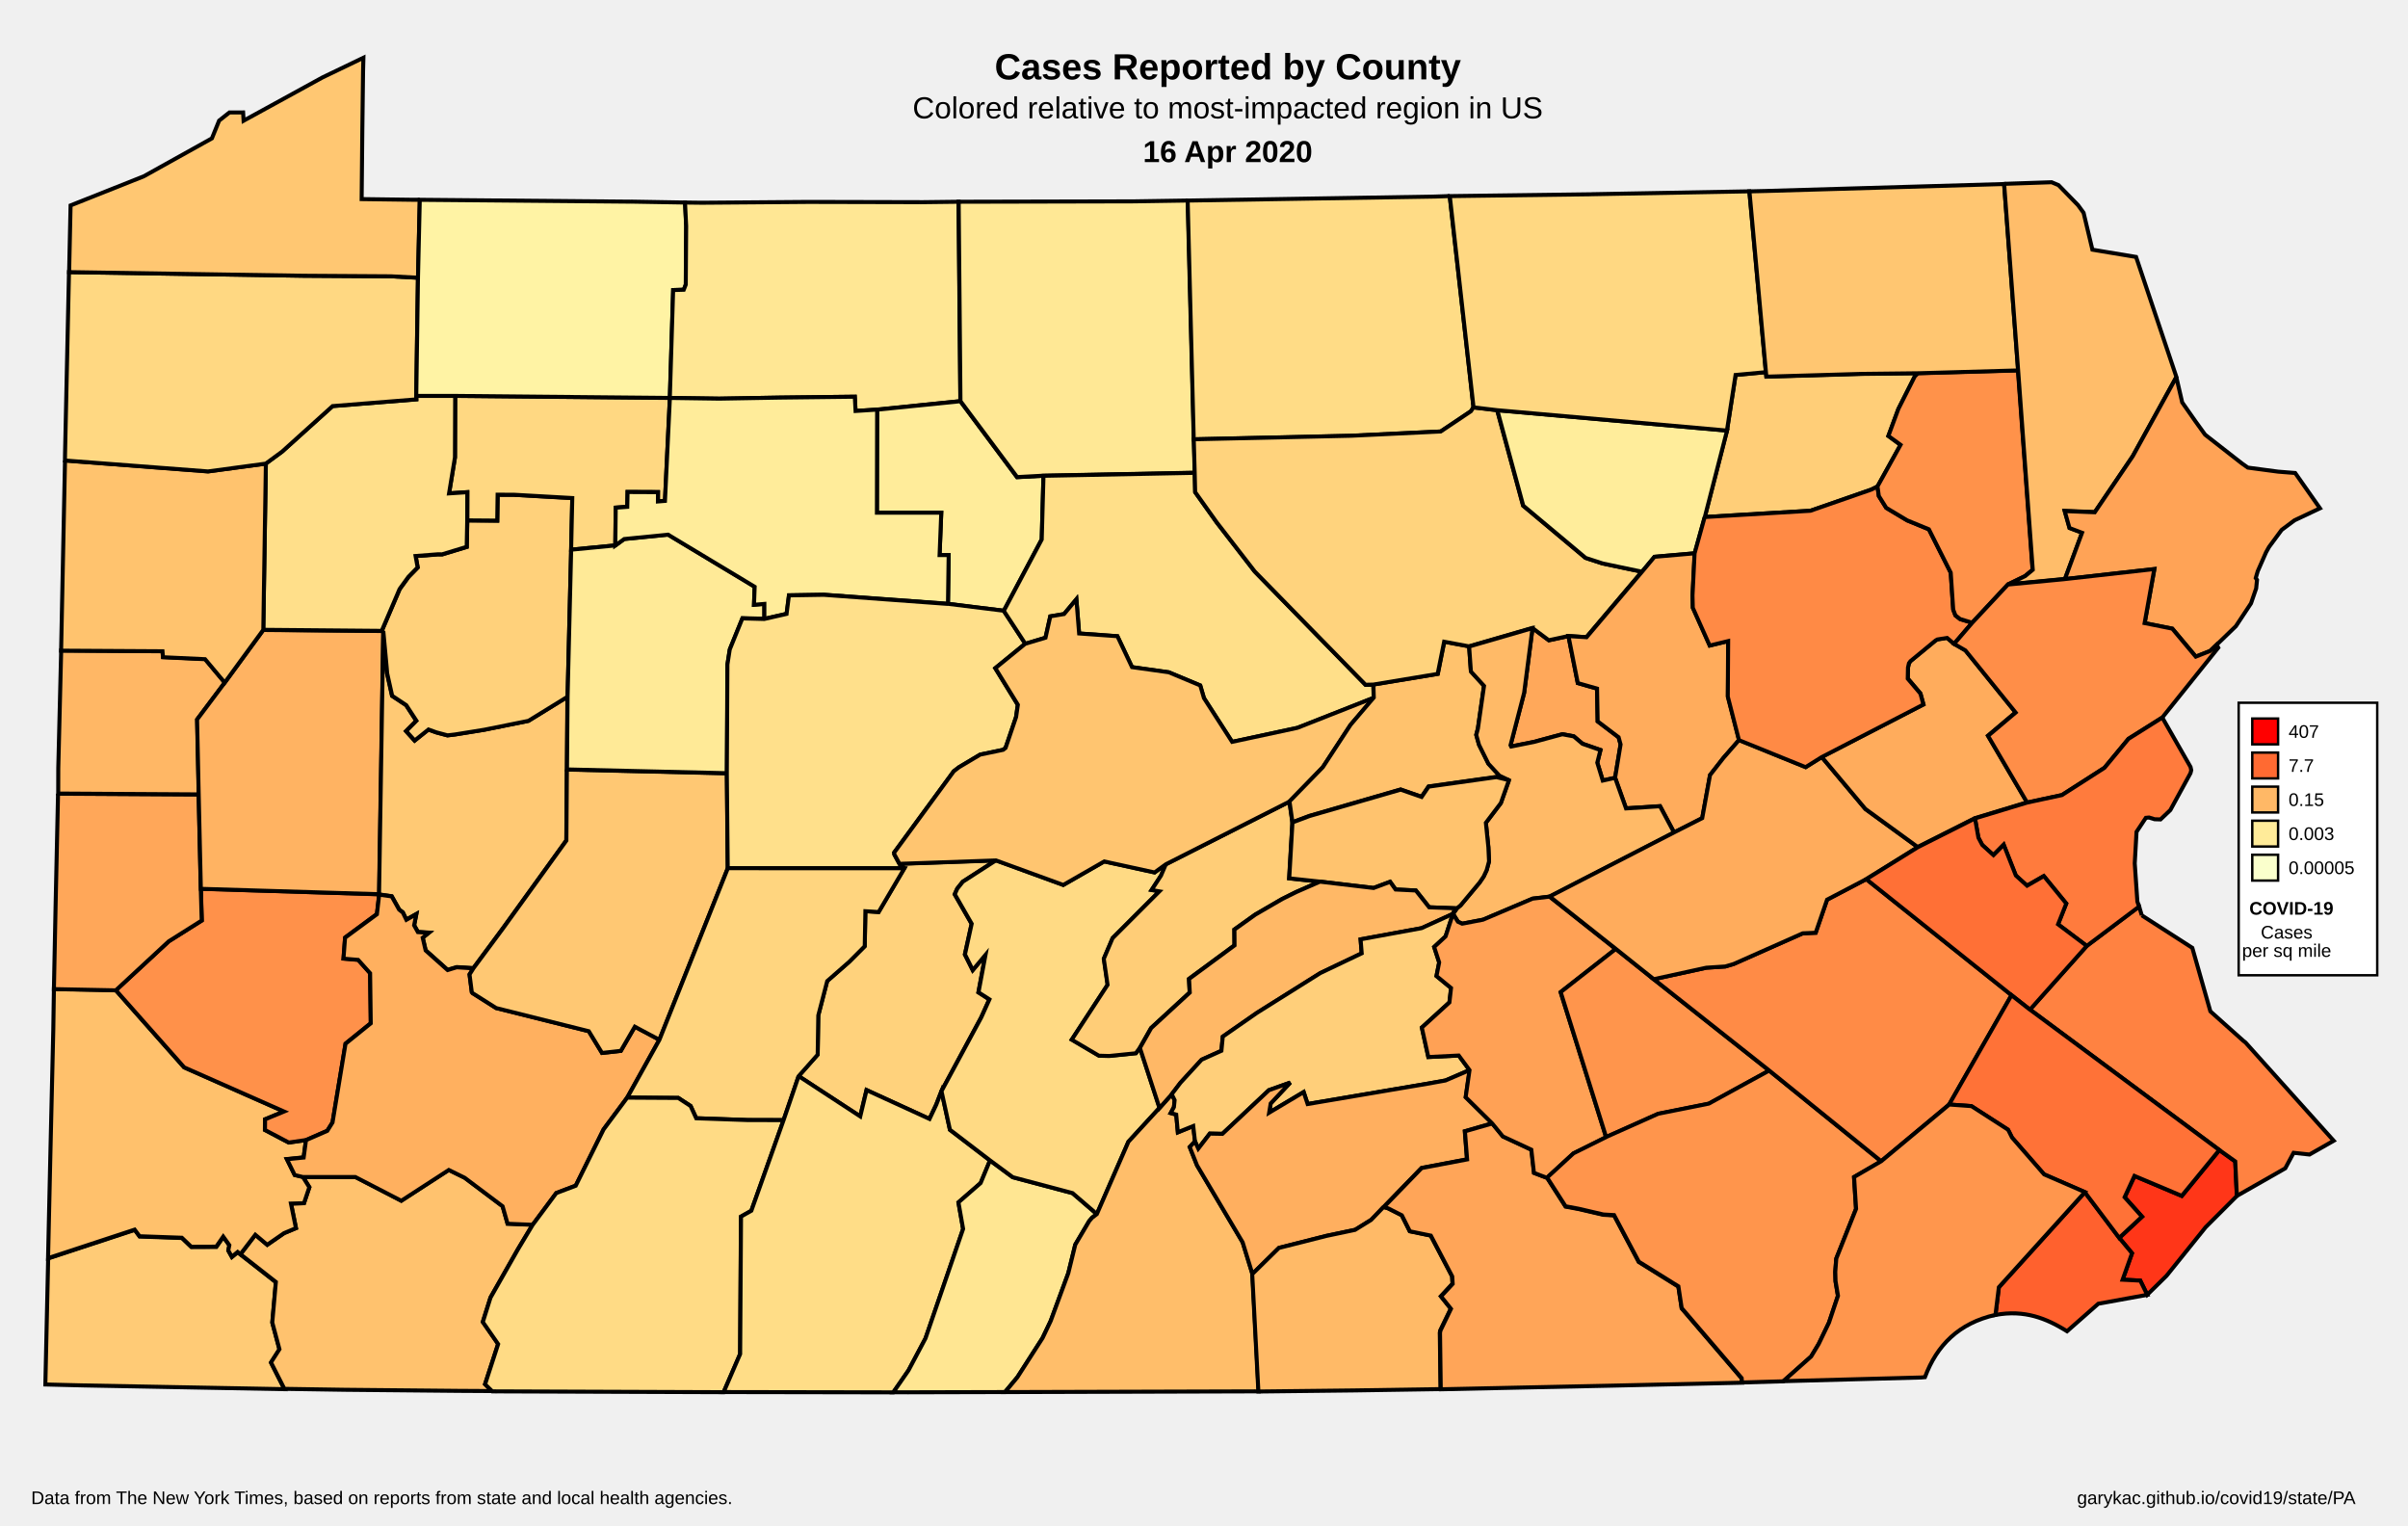
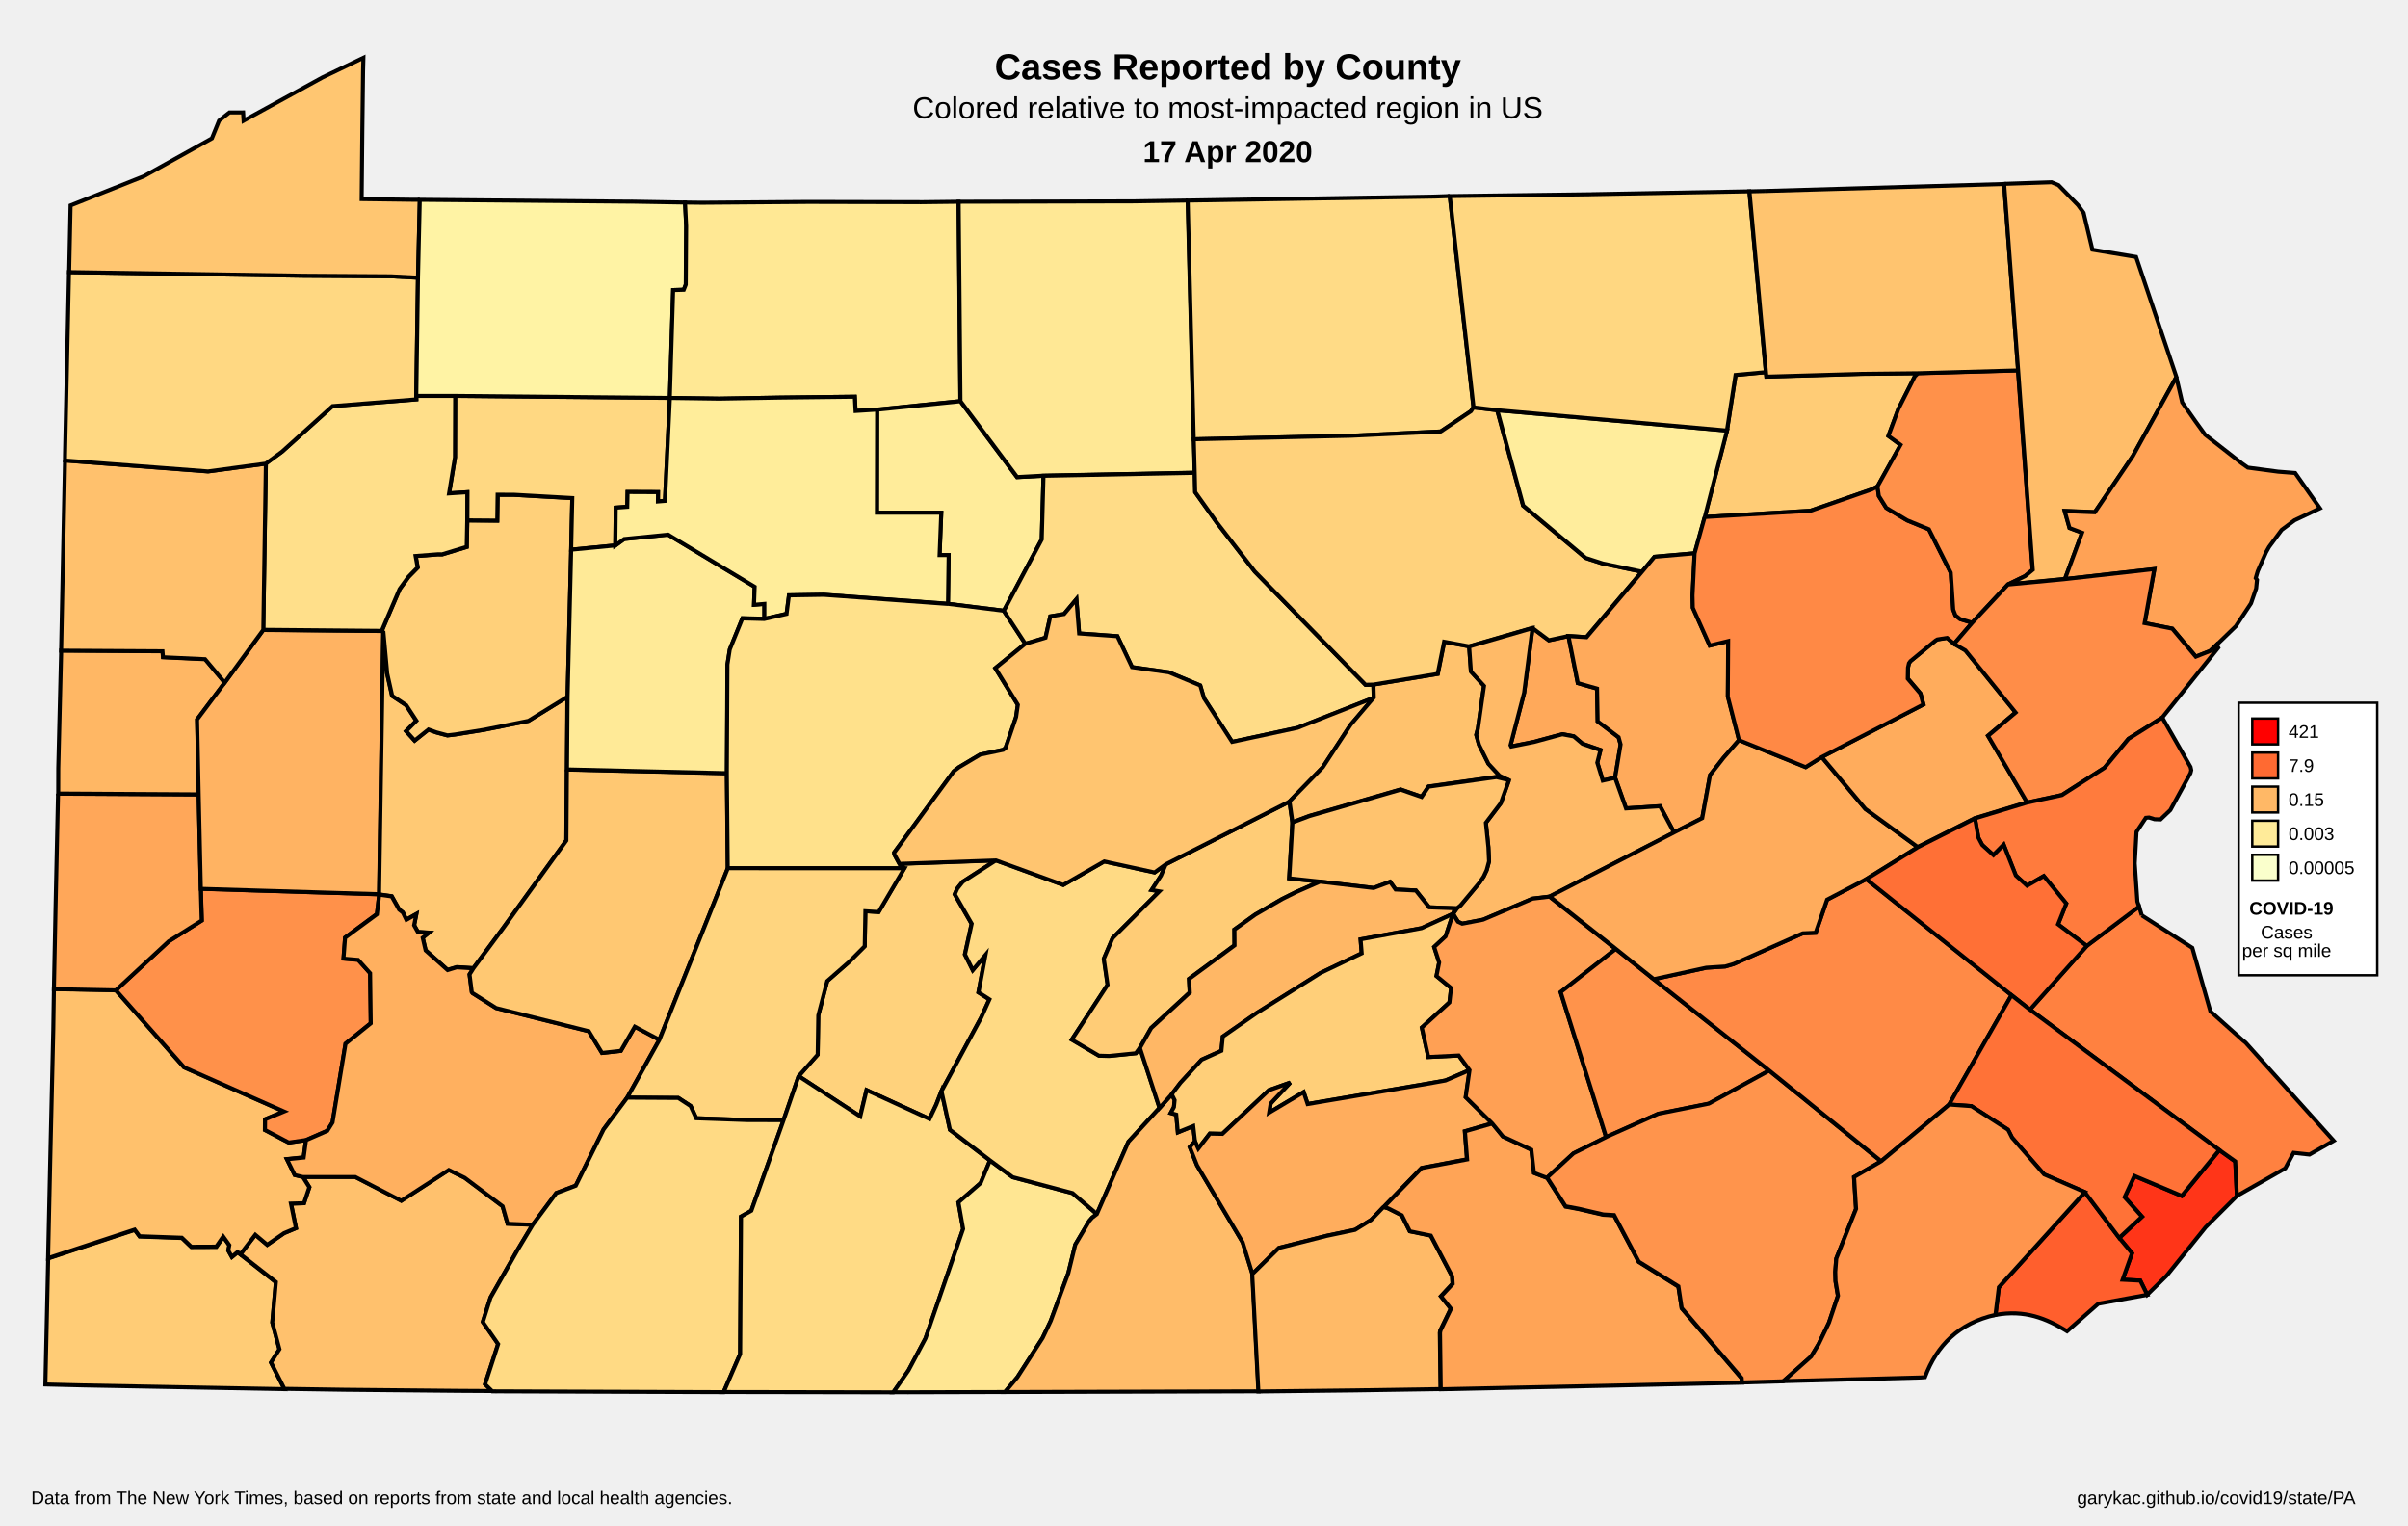
<svg xmlns="http://www.w3.org/2000/svg" width="989.98" height="627.07" version="1.0" id="svg2">
  <defs id="defs9439" />
  <style id="style6">
  #counties {fill:#d0d0d0;stroke:#000;stroke-width:.178;} 
  #borders {fill:none;stroke:#221e1f;stroke-width:.891;} 
  #separator {fill:none;stroke:#a9a9a9;stroke-width:2.318;}
  #legend-1 {fill:#ff0000;}
  #legend-2 {fill:#ff6a32;}
  #legend-3 {fill:#ffb866;}
  #legend-4 {fill:#ffeb99;}
  #legend-5 {fill:#faffcc;}
-   #c42055 {fill:#ffbe6a;}
+   #c42055 {fill:#ffbc69;}
  #c42057 {fill:#ffe692;}
-   #c42051 {fill:#ffc26e;}
+   #c42051 {fill:#ffc16d;}
  #c42053 {fill:#ffd882;}
-   #c42059 {fill:#ffcb76;}
+   #c42059 {fill:#ffcc76;}
  #c42129 {fill:#ffb05f;}
  #c42125 {fill:#ffc16c;}
  #c42021 {fill:#ffd57f;}
  #c42023 {fill:#ffec9a;}
  #c42025 {fill:#ffac5c;}
  #c42027 {fill:#ffc570;}
-   #c42029 {fill:#ff964d;}
-   #c42031 {fill:#ffd17b;}
-   #c42035 {fill:#ffdf89;}
+   #c42029 {fill:#ff954d;}
+   #c42031 {fill:#ffd07a;}
+   #c42035 {fill:#ffdc87;}
  #c42039 {fill:#ffd882;}
-   #c42127 {fill:#ffbd6a;}
-   #c42009 {fill:#ffdd87;}
+   #c42127 {fill:#ffbd69;}
+   #c42009 {fill:#ffdb85;}
  #c42005 {fill:#ffc974;}
  #c42003 {fill:#ff914a;}
  #c42001 {fill:#ffba67;}
  #c42121 {fill:#ffdf8a;}
  #c42123 {fill:#fff3a4;}
  #c42019 {fill:#ffb362;}
-   #c42011 {fill:#ff8b46;}
+   #c42011 {fill:#ff8a46;}
  #c42013 {fill:#ffd27c;}
-   #c42015 {fill:#ffd882;}
-   #c42017 {fill:#ff8241;}
-   #c42103 {fill:#ffa356;}
+   #c42015 {fill:#ffd781;}
+   #c42017 {fill:#ff8140;}
+   #c42103 {fill:#ffa255;}
  #c42007 {fill:#ffa759;}
  #c42109 {fill:#ffc36e;}
-   #c42093 {fill:#ffa85a;}
-   #c42087 {fill:#ffcd77;}
-   #c42085 {fill:#ffc36e;}
-   #c42083 {fill:#ffe794;}
-   #c42081 {fill:#ffd37d;}
-   #c42089 {fill:#ff8e48;}
-   #c42117 {fill:#ffdc86;}
+   #c42093 {fill:#ffa95a;}
+   #c42087 {fill:#ffcc76;}
+   #c42085 {fill:#ffc16d;}
+   #c42083 {fill:#ffe894;}
+   #c42081 {fill:#ffd27c;}
+   #c42089 {fill:#ff8d48;}
+   #c42117 {fill:#ffdb86;}
  #c42091 {fill:#ff7237;}
  #c42095 {fill:#ff7b3d;}
  #c42097 {fill:#ffba67;}
-   #c42099 {fill:#ffcf7a;}
-   #c42133 {fill:#ffa558;}
-   #c42069 {fill:#ff924a;}
+   #c42099 {fill:#ffcf79;}
+   #c42133 {fill:#ffa456;}
+   #c42069 {fill:#ff914a;}
  #c42065 {fill:#ffea97;}
-   #c42067 {fill:#ffb866;}
+   #c42067 {fill:#ffb765;}
  #c42061 {fill:#ffda84;}
-   #c42063 {fill:#ffc873;}
-   #c42037 {fill:#ffac5c;}
-   #c42079 {fill:#ff8a45;}
+   #c42063 {fill:#ffc872;}
+   #c42037 {fill:#ffaa5b;}
+   #c42079 {fill:#ff8945;}
  #c42077 {fill:#ff7036;}
-   #c42075 {fill:#ff954c;}
-   #c42073 {fill:#ffb765;}
-   #c42071 {fill:#ff954c;}
+   #c42075 {fill:#ff934b;}
+   #c42073 {fill:#ffb764;}
+   #c42071 {fill:#ff944c;}
  #c42107 {fill:#ffac5c;}
  #c42105 {fill:#ffe895;}
-   #c42101 {fill:#ff3618;}
-   #c42049 {fill:#ffc772;}
-   #c42043 {fill:#ffa155;}
-   #c42041 {fill:#ffaf5f;}
-   #c42047 {fill:#ffec9a;}
-   #c42045 {fill:#ff612e;}
-   #c42115 {fill:#ffc671;}
-   #c42111 {fill:#ffdb85;}
-   #c42113 {fill:#ffed9b;}
-   #c42033 {fill:#ffe08b;}
+   #c42101 {fill:#ff3518;}
+   #c42049 {fill:#ffc671;}
+   #c42043 {fill:#ffa054;}
+   #c42041 {fill:#ffad5d;}
+   #c42047 {fill:#ffed9a;}
+   #c42045 {fill:#ff5f2d;}
+   #c42115 {fill:#ffc46f;}
+   #c42111 {fill:#ffda84;}
+   #c42113 {fill:#ffed9c;}
+   #c42033 {fill:#ffe18b;}
  #c42119 {fill:#ffc26d;}
-   #c42131 {fill:#ffce78;}
+   #c42131 {fill:#ffcc76;}
 </style>
  <g id="layer1" style="display:inline">
    <g id="g10509" transform="translate(43.54722,-109.9567)">
      <rect y="398.82" x="876.817" height="112.008" width="56.966" id="rect10421" style="fill:#ffffff;fill-opacity:1;stroke:#000000;stroke-width:1;stroke-linecap:round;stroke-linejoin:miter;stroke-miterlimit:4;stroke-dasharray:none;stroke-dashoffset:0;stroke-opacity:1" />
      <rect y="405.301" x="882.409" height="10.615" width="10.615" id="legend-1" style="stroke:#000000;stroke-width:1" />
      <rect style="stroke:#000000;stroke-width:1" id="legend-2" width="10.615" height="10.615" x="882.409" y="419.301" />
      <rect y="433.301" x="882.409" height="10.615" width="10.615" id="legend-3" style="stroke:#000000;stroke-width:1" />
      <rect style="stroke:#000000;stroke-width:1" id="legend-4" width="10.615" height="10.615" x="882.409" y="447.301" />
      <rect y="461.301" x="882.409" height="10.615" width="10.615" id="legend-5" style="stroke:#000000;stroke-width:1" />
      <text id="text10456" y="413.239" x="897.338" style="font-style:normal;font-weight:normal;font-size:7.5px;line-height:125%;font-family:sans-serif;letter-spacing:0px;word-spacing:0px;fill:#000000;fill-opacity:1;stroke:none;stroke-width:1px;stroke-linecap:butt;stroke-linejoin:miter;stroke-opacity:1" xml:space="preserve">
-         <tspan style="font-style:normal;font-variant:normal;font-weight:normal;font-stretch:normal;font-family:Arial;-inkscape-font-specification:Arial" y="413.239" x="897.338" id="tspan10458">407</tspan>
+         <tspan style="font-style:normal;font-variant:normal;font-weight:normal;font-stretch:normal;font-family:Arial;-inkscape-font-specification:Arial" y="413.239" x="897.338" id="tspan10458">421</tspan>
      </text>
      <text xml:space="preserve" style="font-style:normal;font-weight:normal;font-size:7.5px;line-height:125%;font-family:sans-serif;letter-spacing:0px;word-spacing:0px;fill:#000000;fill-opacity:1;stroke:none;stroke-width:1px;stroke-linecap:butt;stroke-linejoin:miter;stroke-opacity:1" x="897.338" y="427.239" id="text10460">
-         <tspan id="tspan10462" x="897.338" y="427.239" style="font-style:normal;font-variant:normal;font-weight:normal;font-stretch:normal;font-family:Arial;-inkscape-font-specification:Arial">7.7</tspan>
+         <tspan id="tspan10462" x="897.338" y="427.239" style="font-style:normal;font-variant:normal;font-weight:normal;font-stretch:normal;font-family:Arial;-inkscape-font-specification:Arial">7.9</tspan>
      </text>
      <text id="text10464" y="441.239" x="897.338" style="font-style:normal;font-weight:normal;font-size:7.5px;line-height:125%;font-family:sans-serif;letter-spacing:0px;word-spacing:0px;fill:#000000;fill-opacity:1;stroke:none;stroke-width:1px;stroke-linecap:butt;stroke-linejoin:miter;stroke-opacity:1" xml:space="preserve">
        <tspan style="font-style:normal;font-variant:normal;font-weight:normal;font-stretch:normal;font-family:Arial;-inkscape-font-specification:Arial" y="441.239" x="897.338" id="tspan10466">0.15</tspan>
      </text>
      <text xml:space="preserve" style="font-style:normal;font-weight:normal;font-size:7.5px;line-height:125%;font-family:sans-serif;letter-spacing:0px;word-spacing:0px;fill:#000000;fill-opacity:1;stroke:none;stroke-width:1px;stroke-linecap:butt;stroke-linejoin:miter;stroke-opacity:1" x="897.338" y="455.239" id="text10468">
        <tspan id="tspan10470" x="897.338" y="455.239" style="font-style:normal;font-variant:normal;font-weight:normal;font-stretch:normal;font-family:Arial;-inkscape-font-specification:Arial">0.003</tspan>
      </text>
      <text id="text10472" y="469.239" x="897.338" style="font-style:normal;font-weight:normal;font-size:7.5px;line-height:125%;font-family:sans-serif;letter-spacing:0px;word-spacing:0px;fill:#000000;fill-opacity:1;stroke:none;stroke-width:1px;stroke-linecap:butt;stroke-linejoin:miter;stroke-opacity:1" xml:space="preserve">
        <tspan style="font-style:normal;font-variant:normal;font-weight:normal;font-stretch:normal;font-family:Arial;-inkscape-font-specification:Arial" y="469.239" x="897.338" id="tspan10474">0.00005</tspan>
      </text>
      <g transform="translate(0,-2.192453)" id="g10492">
        <text xml:space="preserve" style="font-style:normal;font-weight:normal;font-size:7.5px;line-height:125%;font-family:sans-serif;text-align:center;letter-spacing:0px;word-spacing:0px;text-anchor:middle;fill:#000000;fill-opacity:1;stroke:none;stroke-width:1px;stroke-linecap:butt;stroke-linejoin:miter;stroke-opacity:1" x="905.319" y="497.919" id="text10480">
          <tspan id="tspan10482" x="905.319" y="497.919" style="font-style:normal;font-variant:normal;font-weight:normal;font-stretch:normal;font-family:Arial;-inkscape-font-specification:Arial;text-align:center;text-anchor:middle">Cases</tspan>
        </text>
        <text id="text10484" y="505.458" x="905.319" style="font-style:normal;font-weight:normal;font-size:7.5px;line-height:125%;font-family:sans-serif;text-align:center;letter-spacing:0px;word-spacing:0px;text-anchor:middle;fill:#000000;fill-opacity:1;stroke:none;stroke-width:1px;stroke-linecap:butt;stroke-linejoin:miter;stroke-opacity:1" xml:space="preserve">
          <tspan style="font-style:normal;font-variant:normal;font-weight:normal;font-stretch:normal;font-family:Arial;-inkscape-font-specification:Arial;text-align:center;text-anchor:middle" y="505.458" x="905.319" id="tspan10486">per sq mile</tspan>
        </text>
      </g>
      <text id="text10488" y="485.919" x="905.319" style="font-style:normal;font-weight:normal;font-size:7.5px;line-height:125%;font-family:sans-serif;text-align:center;letter-spacing:0px;word-spacing:0px;text-anchor:middle;fill:#000000;fill-opacity:1;stroke:none;stroke-width:1px;stroke-linecap:butt;stroke-linejoin:miter;stroke-opacity:1" xml:space="preserve">
        <tspan style="font-style:normal;font-variant:normal;font-weight:bold;font-stretch:normal;font-family:Arial;-inkscape-font-specification:'Arial Bold';text-align:center;text-anchor:middle" y="485.919" x="905.319" id="tspan10490">COVID-19</tspan>
      </text>
    </g>
    <text xml:space="preserve" style="font-style:normal;font-weight:normal;font-size:7.5px;line-height:125%;font-family:sans-serif;text-align:center;letter-spacing:0px;word-spacing:0px;text-anchor:middle;fill:#000000;fill-opacity:1;stroke:none;stroke-width:1px;stroke-linecap:butt;stroke-linejoin:miter;stroke-opacity:1" x="161.849" y="618.237" id="text10498">
      <tspan id="tspan10500" x="161.849" y="618.237" style="font-style:normal;font-variant:normal;font-weight:normal;font-stretch:normal;font-family:Arial;-inkscape-font-specification:Arial;text-align:center;text-anchor:middle">Data from The New York Times, based on reports from state and local health agencies.</tspan>
    </text>
    <g id="g10510" transform="translate(-150,-526)">
      <text xml:space="preserve" style="font-style:normal;font-weight:normal;font-size:7.5px;line-height:125%;font-family:sans-serif;text-align:center;letter-spacing:0px;word-spacing:0px;text-anchor:middle;fill:#000000;fill-opacity:1;stroke:none;stroke-width:1px;stroke-linecap:butt;stroke-linejoin:miter;stroke-opacity:1" x="661.613" y="558.64" id="text10502">
        <tspan id="tspan10504" x="661.613" y="558.64" style="font-style:normal;font-variant:normal;font-weight:bold;font-stretch:normal;font-size:15px;font-family:Arial;-inkscape-font-specification:'Arial Bold';text-align:center;text-anchor:middle">Cases Reported by County</tspan>
      </text>
      <text id="text10506" y="574.64" x="661.57" style="font-style:normal;font-weight:normal;font-size:7.5px;line-height:125%;font-family:sans-serif;text-align:center;letter-spacing:0px;word-spacing:0px;text-anchor:middle;fill:#000000;fill-opacity:1;stroke:none;stroke-width:1px;stroke-linecap:butt;stroke-linejoin:miter;stroke-opacity:1" xml:space="preserve">
        <tspan style="font-style:normal;font-variant:normal;font-weight:normal;font-stretch:normal;font-size:12.5px;font-family:Arial;-inkscape-font-specification:Arial;text-align:center;text-anchor:middle" y="574.64" x="661.57" id="tspan10508">Colored relative to most-impacted region in US</tspan>
      </text>
      <text xml:space="preserve" style="font-style:normal;font-weight:normal;font-size:7.5px;line-height:125%;font-family:sans-serif;text-align:center;letter-spacing:0px;word-spacing:0px;text-anchor:middle;fill:#000000;fill-opacity:1;stroke:none;stroke-width:1px;stroke-linecap:butt;stroke-linejoin:miter;stroke-opacity:1" x="661.57" y="592.64" id="text10536">
-         <tspan id="tspan10538" x="661.57" y="592.64" style="font-style:normal;font-variant:normal;font-weight:bold;font-stretch:normal;font-size:12.5px;font-family:Arial;-inkscape-font-specification:'Arial Bold';text-align:center;text-anchor:middle">16 Apr 2020</tspan>
+         <tspan id="tspan10538" x="661.57" y="592.64" style="font-style:normal;font-variant:normal;font-weight:bold;font-stretch:normal;font-size:12.5px;font-family:Arial;-inkscape-font-specification:'Arial Bold';text-align:center;text-anchor:middle">17 Apr 2020</tspan>
      </text>
    </g>
    <text id="text10516" y="618.237" x="978.184" style="font-style:normal;font-weight:normal;font-size:7.5px;line-height:125%;font-family:sans-serif;text-align:end;letter-spacing:0px;word-spacing:0px;text-anchor:end;fill:#000000;fill-opacity:1;stroke:none;stroke-width:1px;stroke-linecap:butt;stroke-linejoin:miter;stroke-opacity:1" xml:space="preserve">
      <tspan style="font-style:normal;font-variant:normal;font-weight:normal;font-stretch:normal;font-family:Arial;-inkscape-font-specification:Arial;text-align:end;text-anchor:end" y="618.237" x="978.184" id="tspan10518">garykac.github.io/covid19/state/PA</tspan>
    </text>
  </g>
  <g id="layer2" style="display:inline;fill:#fff;stroke:#000;stroke-width:.178;">
    <g id="g25939" transform="matrix(9.121792,1.699319,-1.699319,9.121792,-6798.714,-3064.393)">
      <path id="c42101" d="m 887.95,224.417 -1.109,1.616 -1.309,2.433 -0.686,0.981 -0.419,-0.562 -0.778,0.104 0.196,-1.229 -0.676,-0.562 0.82,-1.109 -0.915,-0.706 0.256,-1.007 2.223,0.485 1.263,-2.3 0.784,0.366 0.35,1.49" style="stroke:#000" />
      <path id="c42017" d="m 881.53,212.967 2.466,1.005 1.302,2.619 1.671,1.013 0.114,0.06 4.636,3.561 -0.942,0.797 -0.707,0.054 -0.236,0.743 -1.885,1.595 -0.35,-1.49 -0.784,-0.366 -9.392,-4.582 1.959,-3.236 1.961,-2.139 0.187,0.362" style="stroke:#000" />
      <path id="c42059" d="m 793.12,244.897 3.541,-1.945 0.267,0.248 1.855,-0.278 0.483,0.316 1.087,-0.207 0.222,-0.494 0.335,0.322 -0.003,0.238 0.206,0.248 0.215,-0.255 0.139,0.077 1.767,0.92 0.172,1.792 0.529,1.107 -0.261,0.644 0.799,1.043 -8.75,1.462 -1.703,0.274 -0.9,-5.512" style="stroke:#000" />
      <path id="c42051" d="m 803.55,239.277 2.284,-0.426 2.198,0.663 1.82,-1.727 0.754,0.211 1.884,0.934 0.358,0.72 1.1,-0.158 -0.442,1.187 -0.802,2.322 -0.137,1.125 0.846,0.836 -0.243,1.856 0.371,0.249 -1.464,0.264 -4.976,0.878 -2.633,0.449 -0.799,-1.043 0.261,-0.644 -0.529,-1.107 -0.172,-1.792 -1.767,-0.92 0.491,-0.97 0.6,0.339 0.637,-0.642 0.479,-0.315 -0.417,-1.03 0.564,-0.122 0.104,-0.739 -0.369,-0.4" style="stroke:#000" />
      <path id="c42125" d="m 793.89,232.667 3.601,2.805 4.706,1.112 -0.761,0.494 0.082,0.465 1.137,0.353 0.733,-0.249 0.04,0.776 -0.717,0.208 0.469,0.627 0.369,0.019 0.369,0.4 -0.104,0.739 -0.564,0.122 0.417,1.03 -0.479,0.315 -0.637,0.642 -0.6,-0.339 -0.491,0.97 -0.139,-0.077 -0.215,0.255 -0.206,-0.248 0.003,-0.238 -0.335,-0.322 -0.222,0.494 -1.087,0.207 -0.483,-0.316 -1.855,0.278 -0.267,-0.248 -3.541,1.945 -0.736,-4.507 -0.888,-5.474 -0.305,-1.792 2.706,-0.449" style="stroke:#000" />
      <path id="c42003" d="m 804.83,229.857 0.435,2.178 -0.934,1.093 0.073,3.534 -0.16,0.408 -0.852,0.578 -0.733,0.249 -1.137,-0.353 -0.082,-0.465 0.761,-0.494 -4.706,-1.112 -3.601,-2.805 1.908,-2.564 1.268,-1.173 -0.298,-1.374 7.814,-1.204 0.061,0.876 -1.196,1.282 0.102,0.926 0.649,-0.064 z" style="stroke:#000" />
      <path id="c42007" d="m 789.78,224.577 6.13,-1.105 0.859,4.09 0.298,1.374 -1.268,1.173 -1.908,2.564 -2.706,0.449 -0.61,-3.688 -0.795,-4.857" style="stroke:#000" />
      <path id="c42073" d="m 796.14,218.387 -0.903,1.825 0.679,3.253 -6.13,1.105 -0.203,-1.105 -0.829,-5.151 4.421,-0.797 0.071,0.256 1.849,-0.256 1.045,0.861" style="stroke:#000" />
      <path id="c42019" d="m 802.64,214.907 1.943,11.442 -7.811,1.213 -0.859,-4.09 -0.679,-3.253 0.903,-1.825 1.253,-2.612 5.168,-0.916 0.08,0.04" style="stroke:#000" />
      <path id="c42005" d="m 811.18,216.217 0.565,3.175 0.553,3.095 -2.04,4.322 -0.973,1.995 -0.732,0.089 -0.377,0.194 -1.114,-0.674 -0.232,-0.53 0.228,-0.266 -0.483,0.059 -0.219,-0.264 0.006,-0.504 -0.389,0.325 -0.212,-0.287 -0.185,-0.096 -0.43,-0.516 -0.561,0.023 -8.8e-4,-0.001 -8.7e-4,-0.001 -8.8e-4,-0.001 -0.002,-0.002 -0.002,-0.002 -8.7e-4,-0.001 -1.943,-11.442 0.44,1.551 0.057,0.209 0.401,0.939 0.689,0.293 0.57,0.597 -0.363,0.533 0.448,0.342 0.512,-0.592 0.362,0.06 0.515,0.04 0.321,-0.1 1.237,-0.444 1.849,-0.745 1.508,-1.367" style="stroke:#000" />
      <path id="c42031" d="m 805.39,209.357 1.307,-0.233 -0.193,-1.131 0.708,-0.13 2.571,-0.33 0.369,2.258 1.036,6.429 -1.508,1.367 -1.849,0.745 -1.237,0.444 -0.321,0.1 -0.515,-0.04 -0.362,-0.06 -0.512,0.592 -0.448,-0.342 0.363,-0.533 -0.57,-0.597 -0.689,-0.293 -0.401,-0.939 -0.057,-0.209 -0.44,-1.551 -0.08,-0.04 0.44,-1.968 0.287,-0.603 0.323,-0.483 -0.182,-0.48 0.963,-0.258 0.178,-0.03 1.011,-0.526 -0.191,-1.157" style="stroke:#000" />
      <path id="c42053" d="m 803.85,204.027 9.369,-1.654 0.621,4.523 -0.302,0.082 -0.072,-0.406 -1.327,0.241 0.107,0.648 -0.496,0.131 0.289,1.651 -1.89,0.544 -0.369,-2.258 -2.571,0.33 -0.708,0.13 0.193,1.131 -1.307,0.233 -0.226,-1.228 -0.785,0.2 -0.035,-1.616 -0.49,-2.683" style="stroke:#000" />
      <path id="c42121" d="m 803.85,204.027 0.49,2.683 0.035,1.616 0.785,-0.2 0.226,1.228 0.191,1.157 -1.011,0.526 -0.178,0.03 -0.963,0.258 0.182,0.48 -0.323,0.483 -0.287,0.603 -0.44,1.968 -5.168,0.916 -1.237,-7.263 0.612,-0.653 1.831,-2.394 3.592,-0.972 -0.032,-0.151 1.696,-0.316" style="stroke:#000" />
      <path id="c42085" d="m 787.38,210.007 6.321,-0.685 2.453,-0.809 1.237,7.263 -1.253,2.612 -1.045,-0.861 -1.849,0.256 -0.071,-0.256 -4.421,0.797 -0.03,-0.185 -1.341,-8.123" style="stroke:#000" />
      <path id="c42039" d="m 801.27,199.187 0.884,5.16 0.032,0.151 -3.592,0.972 -1.831,2.394 -0.612,0.653 -2.453,0.809 -6.321,0.685 -0.043,-0.25 -1.309,-7.987 10.237,-1.744 3.819,-0.686 1.187,-0.157" style="stroke:#000" />
      <path id="c42049" d="m 800.72,195.777 0.554,3.409 -1.187,0.157 -3.819,0.686 -10.237,1.744 -0.478,-2.917 2.954,-1.863 2.658,-2.204 0.17,-0.831 0.384,-0.44 0.595,-0.111 0.088,0.356 3.086,-2.525 1.622,-1.189 0.098,0.61 0.442,2.549 0.53,3.011 2.282,-0.394 0.257,-0.05" style="stroke:#000" />
      <path id="c42129" d="m 809.29,228.807 -0.119,0.301 0.241,0.749 0.043,0.04 1.146,0.458 4.225,0.257 0.753,0.839 0.802,-0.244 0.414,-1.165 1.174,0.37 -0.931,2.778 -0.772,1.578 -0.756,2.676 -0.788,0.479 -0.772,1.578 -1.1,0.158 -0.358,-0.72 -1.884,-0.934 -0.754,-0.211 -1.82,1.727 -2.198,-0.663 -2.284,0.426 -0.369,-0.019 -0.469,-0.627 0.717,-0.208 -0.04,-0.776 0.852,-0.578 0.16,-0.408 -0.073,-3.534 0.934,-1.093 -0.435,-2.178 -0.629,-0.483 -0.649,0.065 -0.101,-0.925 1.197,-1.28 -0.06,-0.874 0.561,-0.023 0.43,0.516 0.185,0.096 0.212,0.287 0.389,-0.325 -0.006,0.504 0.219,0.264 0.483,-0.059 -0.228,0.266 0.232,0.53 1.114,0.674 0.377,-0.194 0.732,-0.089" style="stroke:#000" />
      <path id="c42063" d="m 811.75,219.397 6.998,-1.134 0.809,4.122 -1.589,8.03 -1.174,-0.37 -0.414,1.165 -0.802,0.244 -0.753,-0.839 -4.225,-0.257 -1.146,-0.458 -0.043,-0.04 -0.241,-0.749 0.119,-0.301 0.973,-1.995 2.04,-4.322 -0.553,-3.095" style="stroke:#000" />
      <path id="c42065" d="m 810.15,209.787 1.89,-0.544 0.335,-0.355 1.874,-0.547 4.195,1.567 0.118,0.79 0.444,-0.122 0.121,0.651 -0.957,0.152 -0.289,1.413 -0.009,0.05 0.02,0.665 0.858,4.75 -6.998,1.134 -0.565,-3.175 -1.036,-6.429" style="stroke:#000" />
      <path id="c42123" d="m 809.91,194.147 2.387,-0.403 0.241,1.012 0.458,2.557 -0.046,0.239 -0.46,0.1 0.731,4.725 -9.369,1.654 -1.696,0.316 -0.884,-5.16 -0.554,-3.409 9.193,-1.629" style="stroke:#000" />
      <path id="c42083" d="m 822.51,191.827 1.692,-0.336 1.696,8.669 -3.559,1.044 -0.928,0.235 -0.149,-0.615 -3.279,0.651 -2.612,0.534 -2.154,0.369 -0.731,-4.725 0.46,-0.1 0.046,-0.239 -0.458,-2.557 -0.241,-1.012 0.74,-0.129 4.643,-0.902 4.833,-0.889" style="stroke:#000" />
      <path id="c42023" d="m 822.34,201.207 3.559,-1.044 3.085,2.848 1.14,-0.277 0.44,2.787 -1.073,3.417 -2.489,0.152 -0.365,-2.127 -0.396,0.073 -0.27,-1.86 -2.803,0.523 -0.827,-4.492" style="stroke:#000" />
      <path id="c42047" d="m 813.22,202.377 2.154,-0.369 2.612,-0.534 3.279,-0.651 0.149,0.615 0.928,-0.235 0.827,4.492 2.803,-0.523 0.27,1.86 0.396,-0.073 0.365,2.127 -5.482,0.611 -1.51,0.307 0.047,0.826 -0.931,0.402 -0.121,-0.651 -0.444,0.122 -0.118,-0.79 -4.195,-1.567 -1.874,0.547 -0.335,0.355 -0.289,-1.651 0.496,-0.131 -0.107,-0.648 1.327,-0.241 0.072,0.406 0.302,-0.082 -0.621,-4.523" style="stroke:#000" />
      <path id="c42033" d="m 827,209.087 2.489,-0.152 1.207,1.26 -1.11,1.312 1.278,1.411 0.023,0.549 -0.207,1.43 -0.091,0.103 -0.963,0.396 -0.82,0.722 -0.193,0.216 -1.936,4.024 0.023,0.08 0.3,0.369 0.246,0.153 -7.691,1.43 -0.809,-4.122 -0.858,-4.75 -0.02,-0.665 0.009,-0.05 0.289,-1.413 0.957,-0.152 0.931,-0.402 -0.047,-0.826 1.51,-0.307 5.482,-0.611" style="stroke:#000" />
      <path id="c42013" d="m 827,220.797 4.176,-0.931 -1.276,1.205 -0.185,0.346 -0.064,0.266 0.976,1.147 -0.044,1.39 0.468,0.619 0.43,-0.765 -10e-4,1.688 0.533,0.218 -0.209,0.852 -1.134,3.535 -0.118,0.628 -0.178,0.674 -2.976,-0.745 -0.062,1.197 -3.011,-1.255 0.657,-1.093 -0.292,-1.714 0.11,-1.568 0.804,-1.02 0.548,-0.801 -0.256,-1.532 0.584,-0.071 0.767,-2.116 -0.246,-0.153" style="stroke:#000" />
      <path id="c42021" d="m 819.56,222.387 7.691,-1.43 -0.767,2.116 -0.584,0.071 0.256,1.532 -0.548,0.801 -0.804,1.02 -0.11,1.568 0.292,1.714 -0.657,1.093 -0.298,2.033 -1.567,0.289 -2.252,0.338 -0.344,-0.488 -0.603,-0.251 -2.225,0.401 0.931,-2.778 1.589,-8.03" style="stroke:#000" />
      <path id="c42111" d="m 824.03,232.907 -0.669,4.211 -0.403,0.339 1.077,5.992 -0.408,1.792 -10.084,1.841 -0.371,-0.249 0.243,-1.856 -0.846,-0.836 0.137,-1.125 0.802,-2.322 0.442,-1.187 0.772,-1.578 0.788,-0.479 0.756,-2.676 0.772,-1.578 2.225,-0.401 0.603,0.251 0.344,0.488 2.252,-0.338 1.567,-0.289" style="stroke:#000" />
      <path id="c42009" d="m 824.33,230.867 3.011,1.255 0.062,-1.197 2.976,0.745 0.178,-0.674 0.118,-0.628 0.681,1.611 1.995,1.01 -0.225,1.061 -0.81,1.021 0.419,1.118 -0.75,5.07 -0.481,1.535 -0.483,1.077 -7.392,1.364 0.408,-1.792 -1.077,-5.992 0.403,-0.339 0.669,-4.211 0.298,-2.033" style="stroke:#000" />
      <path id="c42057" d="m 833.35,232.987 1.125,0.547 2.733,0.207 1.23,0.715 -0.176,0.194 -0.098,0.168 -0.417,1.143 -0.073,1.301 -0.378,2.218 -0.216,0.811 -0.779,1.913 -0.419,0.748 -4.209,0.795 -0.653,0.121 0.483,-1.077 0.481,-1.535 0.75,-5.07 -0.419,-1.118 0.81,-1.021 0.225,-1.061" style="stroke:#000" />
      <path id="c42061" d="m 831.18,219.867 3.127,0.523 1.595,-1.357 2.281,0.071 0.43,-0.451 -0.119,0.531 -0.293,0.705 0.35,-0.005 -1.659,2.419 -0.215,0.97 0.376,1.104 -1.116,2.679 1.313,0.476 0.449,-0.07 1.139,-0.335 0.13,-0.267 1.341,2.458 -1.081,1.728 -0.789,3.408 -1.23,-0.715 -2.733,-0.207 -1.125,-0.547 -1.995,-1.01 -0.681,-1.611 1.134,-3.535 0.209,-0.852 -0.533,-0.218 10e-4,-1.688 -0.43,0.765 -0.468,-0.619 0.044,-1.39 -0.976,-1.147 0.064,-0.266 0.185,-0.346 1.276,-1.205" style="stroke:#000" />
      <path id="c42055" d="m 840.31,229.327 0.421,-0.697 0.174,0.233 0.026,0.31 -0.092,0.284 0.253,0.023 0.214,0.757 0.62,-0.396 0.201,0.653 -0.185,0.287 0.467,0.74 2.612,2.981 0.683,1.302 1.221,5.061 -0.168,0.03 -10.874,2.058 0.419,-0.748 0.779,-1.913 0.216,-0.811 0.378,-2.218 0.073,-1.301 0.417,-1.143 0.098,-0.168 0.176,-0.194 0.789,-3.408 1.081,-1.728" style="stroke:#000" />
      <path id="c42087" d="m 843.48,214.927 0.298,0.885 0.312,2.461 1.365,-0.106 -0.956,0.65 -0.546,0.411 -1.047,0.9 -0.788,0.819 0.133,0.689 -1.709,1.829 0.142,0.588 -1.393,1.86 -0.33,0.957 -0.13,0.267 -1.139,0.335 -0.449,0.07 -1.313,-0.476 1.116,-2.679 -0.376,-1.104 0.215,-0.97 1.659,-2.419 -0.35,0.005 0.293,-0.705 0.119,-0.531 4.871,-3.73" style="stroke:#000" />
      <path id="c42105" d="m 834.18,189.577 2.202,10.35 0.312,1.446 -6.566,1.357 -1.14,0.277 -3.085,-2.848 -1.696,-8.669 7.634,-1.44 2.339,-0.473" style="stroke:#000" />
      <path id="c42035" d="m 836.69,201.377 0.178,0.843 1.189,1.147 2.049,1.825 5.746,4.035 0.335,-0.07 0.123,0.57 -3.079,1.928 -2.731,1.141 -1.583,-1.678 -0.264,-0.521 -1.477,-0.317 -1.643,0.074 -0.887,-1.228 -1.69,0.191 -0.397,-1.467 -0.416,0.743 -0.582,0.213 -0.035,0.969 -0.827,0.426 -1.207,-1.26 1.073,-3.417 -0.44,-2.787 6.566,-1.357" style="stroke:#000" />
      <path id="c42027" d="m 830.7,210.197 0.827,-0.426 0.035,-0.969 0.582,-0.213 0.416,-0.743 0.397,1.467 1.69,-0.191 0.887,1.228 1.643,-0.074 1.477,0.317 0.264,0.521 1.583,1.678 2.731,-1.141 3.079,-1.928 -0.79,1.375 -0.866,2.073 -1.173,1.758 -4.871,3.73 -0.43,0.451 -2.281,-0.071 -1.595,1.357 -3.127,-0.523 -4.176,0.931 -0.3,-0.369 -0.023,-0.08 1.936,-4.024 0.193,-0.216 0.82,-0.722 0.963,-0.396 0.091,-0.103 0.207,-1.43 -0.023,-0.549 -1.278,-1.411 1.11,-1.312" style="stroke:#000" />
      <path id="c42119" d="m 846.19,209.147 2.719,-0.988 0.021,-1.453 1.118,0 0.281,1.075 0.688,0.52 0.08,1.91 -0.021,0.289 0.201,0.408 0.563,0.749 0.576,0.428 0.451,0.12 -0.571,-0.03 -2.877,0.966 -0.22,0.505 -0.973,-0.148 -3.758,1.89 -0.688,0.415 -0.298,-0.884 1.173,-1.758 0.866,-2.073 0.79,-1.375 -0.123,-0.57" style="stroke:#000" />
      <path id="c42093" d="m 852.66,205.397 0.816,0.401 0.816,-0.341 0.788,1.971 0.884,0.084 0.292,1.422 1.042,0.523 0.144,0.296 0.032,1.494 -0.515,0.221 -0.384,-0.735 0.036,-0.576 -0.833,-0.127 -0.441,-0.252 -0.515,0 -1.17,0.564 -0.959,0.385 -0.039,-0.05 0.168,-2.395 -0.16,-2.884" style="stroke:#000" />
      <path id="c42117" d="m 845.55,187.257 2.749,9.009 -0.078,0.191 -1.153,1.128 -3.864,0.913 -6.83,1.432 -2.202,-10.35 10.735,-2.18 0.644,-0.143" style="stroke:#000" />
      <path id="c42081" d="m 848.3,196.267 1.052,-0.07 1.904,3.946 3.143,1.77 0.795,0.104 1.774,0.04 -1.885,3.302 -0.798,0.098 -0.816,0.341 -0.816,-0.401 -2.612,1.315 -1.118,0 -0.021,1.453 -2.719,0.988 -0.335,0.07 -5.746,-4.035 -2.049,-1.825 -1.189,-1.147 -0.178,-0.843 -0.312,-1.446 6.83,-1.432 3.864,-0.912 1.153,-1.129 0.078,-0.191" style="stroke:#000" />
      <path id="c42131" d="m 860.75,192.357 0.055,0.19 4.115,-0.891 2.475,-0.49 -0.121,0.174 -0.451,1.553 -0.216,1.254 0.603,0.288 -0.667,1.999 -0.248,0.187 -2.476,1.414 -4.557,1.132 0.267,-3.951 -0.075,-2.491 1.296,-0.368" style="stroke:#000" />
      <path id="c42113" d="m 849.36,196.197 10.173,-0.977 -0.267,3.951 -0.144,1.657 -1.724,0.479 -0.421,0.751 -1.774,-0.04 -0.795,-0.104 -3.143,-1.77 -1.904,-3.946" style="stroke:#000" />
      <path id="c42037" d="m 859.12,200.827 0.251,1.847 0.112,0.533 1.043,1.51 0.768,-0.346 0.434,2.419 0.841,1.808 -0.538,0.911 -0.444,0.856 0.009,1.938 -1.109,0.85 -0.826,-1.033 -1.463,0.371 -0.724,-1.244 -0.032,-1.494 -0.144,-0.296 -1.042,-0.523 -0.292,-1.422 -0.884,-0.084 -0.788,-1.971 0.798,-0.098 1.885,-3.302 0.421,-0.751 1.724,-0.479" style="stroke:#000" />
      <path id="c42097" d="m 850.05,206.717 2.612,-1.315 0.16,2.884 -0.168,2.395 0.039,0.05 0.959,-0.385 1.17,-0.564 0.515,0 0.441,0.252 0.833,0.127 -0.036,0.576 0.384,0.735 0.515,-0.221 0.724,1.244 1.463,-0.371 0.826,1.033 -4.901,3.801 -0.722,0.225 -1.986,1.318 -0.797,0.313 -0.08,0.03 -0.2,-0.05 -0.28,-0.303 0.121,-0.274 0.136,-0.161 0.64,-1.141 0.13,-0.296 0.08,-0.306 0.032,-0.401 -0.144,-0.612 -0.307,-1.042 0.492,-0.981 0.168,-1.061 -0.451,-0.12 -0.576,-0.428 -0.563,-0.748 -0.201,-0.409 0.021,-0.289 -0.08,-1.91 -0.688,-0.52 -0.281,-1.075" style="stroke:#000" />
      <path id="c42109" d="m 852.87,212.217 -0.168,1.061 -0.492,0.981 0.307,1.042 0.144,0.612 -0.032,0.401 -0.08,0.306 -0.13,0.296 -0.64,1.141 -0.136,0.161 -1.218,0.18 -0.716,-0.624 -0.891,0.121 -0.302,-0.29 -0.669,0.403 -2.387,0.159 -1.365,0.106 -0.312,-2.461 0.688,-0.416 3.758,-1.89 0.973,0.148 0.22,-0.505 2.877,-0.966 0.571,0.03" style="stroke:#000" />
      <path id="c42067" d="m 851.64,218.217 -0.121,0.274 -1.256,0.881 -2.564,0.981 0.162,0.6 -1.639,1.193 -2.442,2.25 -1.294,1.311 0.055,0.629 -0.79,0.549 -0.735,1.177 -0.287,0.57 -0.421,0.697 -1.341,-2.458 0.33,-0.957 1.393,-1.86 -0.142,-0.588 1.709,-1.829 -0.133,-0.689 0.788,-0.819 1.047,-0.9 0.546,-0.411 0.956,-0.65 2.387,-0.159 0.669,-0.403 0.302,0.29 0.891,-0.121 0.716,0.624 1.218,-0.18" style="stroke:#000" />
      <path id="c42099" d="m 853.51,225.157 -0.97,0.651 -0.763,0.289 -5.05,1.855 -0.27,-0.488 -1.336,1.176 -0.008,-0.413 0.684,-1.068 -0.868,0.503 -1.672,2.28 -0.55,0.092 -0.382,0.746 -0.201,-0.287 -0.201,-0.653 -0.62,0.396 -0.214,-0.757 -0.253,-0.023 0.092,-0.284 -0.026,-0.31 -0.174,-0.233 0.287,-0.57 0.735,-1.177 0.79,-0.549 -0.055,-0.629 1.294,-1.311 2.442,-2.25 1.639,-1.193 -0.162,-0.6 2.564,-0.981 1.256,-0.881 -0.139,1.043 -0.412,0.553 0.344,0.632 -0.007,0.614 0.732,0.403 0.046,0.641 -0.998,1.32 0.522,1.23 1.313,-0.313 0.588,0.548" style="stroke:#000" />
      <path id="c42041" d="m 853.51,225.157 0.051,1.211 1.367,0.925 -1.134,0.568 0.323,1.206 -1.91,0.745 -1.333,2.007 -0.433,0.658 -0.62,0.565 -1.203,0.497 -1.968,0.908 -0.948,1.357 -0.683,-1.302 -2.612,-2.981 -0.467,-0.74 0.185,-0.287 0.201,0.287 0.382,-0.746 0.55,-0.092 1.672,-2.28 0.868,-0.503 -0.684,1.068 0.008,0.413 1.336,-1.176 0.27,0.488 5.05,-1.855 0.763,-0.289 0.97,-0.651" style="stroke:#000" />
      <path id="c42001" d="m 850.87,231.817 0.201,0.02 0.653,0.191 0.479,0.632 0.949,0.018 1.262,1.603 0.08,0.321 -0.405,0.64 0.533,0.46 -0.282,1.036 0,0.1 0.49,2.451 -3.739,0.756 -4.176,0.827 -1.221,-5.061 0.948,-1.357 1.968,-0.908 1.203,-0.497 0.62,-0.565 0.433,-0.658" style="stroke:#000" />
      <path id="c42133" d="m 854.93,227.297 0.572,0.482 1.348,0.347 0.302,0.988 0.606,0.111 1.037,1.102 0.586,6e-5 1.127,0.05 0.472,-0.06 1.453,1.828 1.925,0.752 0.321,0.921 3.18,2.562 0.048,0.185 -5.666,1.188 -3.742,0.779 -3.658,0.763 -0.49,-2.451 0,-0.1 0.282,-1.036 -0.533,-0.46 0.405,-0.64 -0.08,-0.321 -1.262,-1.603 -0.949,-0.018 -0.479,-0.632 -0.653,-0.191 -0.201,-0.02 1.333,-2.007 1.91,-0.745 -0.323,-1.206 1.134,-0.568" style="stroke:#000" />
      <path id="c42043" d="m 855.58,216.957 3.309,1.746 -2.049,2.326 3.158,5.948 0.057,-0.04 -1.353,1.019 -0.952,1.27 -0.606,-0.111 -0.302,-0.988 -1.348,-0.347 -0.572,-0.482 -1.367,-0.925 -0.051,-1.211 -0.588,-0.548 -1.313,0.313 -0.522,-1.23 0.998,-1.32 -0.046,-0.641 -0.732,-0.403 0.007,-0.614 -0.344,-0.632 0.412,-0.553 0.139,-1.043 0.28,0.303 0.2,0.05 0.08,-0.03 0.797,-0.313 1.986,-1.318 0.722,-0.225" style="stroke:#000" />
      <path id="c42075" d="m 858.89,218.697 1.897,1.011 5.777,3.045 -2.369,1.936 -2.122,0.852 -2.016,1.391 -0.057,0.04 -3.158,-5.948 2.049,-2.326" style="stroke:#000" />
      <path id="c42071" d="m 866.57,222.757 5.604,3.038 -1.054,0.907 0.346,1.371 -0.459,2.325 0.064,0.587 0.087,0.403 0.225,0.617 -0.175,1.246 -0.275,1.012 -0.226,0.603 -1.011,1.302 -1.679,0.363 -0.112,0.02 -0.048,-0.185 -3.18,-2.562 -0.321,-0.921 -1.925,-0.752 -1.453,-1.828 -0.472,0.06 -1.127,-0.05 -0.586,-6e-5 -1.037,-1.102 0.952,-1.27 1.353,-1.019 2.016,-1.391 2.122,-0.852 2.369,-1.936" style="stroke:#000" />
      <path id="c42011" d="m 876.51,217.497 -1.831,5.268 -2.507,3.024 -5.604,-3.038 -5.777,-3.045 2.195,-0.926 0.818,-0.208 0.346,-0.177 2.758,-1.895 0.559,-0.13 0.228,-1.533 1.542,-1.214 7.272,3.874" style="stroke:#000" />
      <path id="c42107" d="m 862.57,208.597 3.122,0.636 0.615,-0.566 2.327,1.913 2.588,1.234 -1.984,1.81 -1.542,1.214 -0.228,1.533 -0.559,0.13 -2.758,1.895 -0.346,0.177 -0.818,0.208 -2.195,0.926 -1.897,-1.011 -3.309,-1.746 4.901,-3.801 1.109,-0.85 -0.009,-1.938 0.444,-0.856 0.538,-0.911" style="stroke:#000" />
      <path id="c42025" d="m 866.3,208.667 4.008,-3.118 -0.218,-0.451 -0.674,-0.548 -0.08,-0.483 0.007,-0.199 0.05,-0.104 0.925,-1.102 0.07,-0.06 0.41,-0.146 0.353,0.201 0.547,0.193 2.692,2.298 -1.014,1.239 2.245,2.587 -2.147,1.114 -2.259,1.721 -2.588,-1.234 -2.327,-1.913" style="stroke:#000" />
      <path id="c42079" d="m 859.26,199.167 4.557,-1.132 2.476,-1.414 0.248,-0.187 0.136,0.405 0.419,0.456 1.014,0.376 1.018,0.213 1.303,1.711 0.408,1.589 0.143,0.233 0.235,0.123 0.554,0.06 -0.619,1.066 -0.353,-0.201 -0.41,0.146 -0.07,0.06 -0.925,1.102 -0.05,0.104 -0.007,0.199 0.08,0.483 0.674,0.548 0.218,0.451 -4.008,3.118 -0.615,0.566 -3.122,-0.636 -0.841,-1.808 -0.434,-2.419 -0.768,0.346 -1.043,-1.51 -0.112,-0.533 -0.251,-1.848 0.144,-1.656" style="stroke:#000" />
      <path id="c42069" d="m 867.39,191.167 4.324,-0.933 2.257,8.572 -0.28,0.337 -0.676,0.499 -1.246,1.956 -0.554,-0.06 -0.235,-0.123 -0.143,-0.233 -0.408,-1.589 -1.303,-1.711 -1.018,-0.213 -1.014,-0.376 -0.419,-0.456 -0.136,-0.405 0.667,-1.999 -0.603,-0.288 0.216,-1.254 0.451,-1.553 0.121,-0.174" style="stroke:#000" />
      <path id="c42015" d="m 851.71,186.027 6.853,-1.407 2.186,7.742 -1.296,0.368 0.075,2.491 -10.173,0.977 -1.052,0.07 -2.749,-9.009 6.156,-1.23" style="stroke:#000" />
      <path id="c42115" d="m 859.25,184.477 10.351,-2.243 2.122,8.005 -4.324,0.933 -2.475,0.49 -4.115,0.891 -0.055,-0.19 -2.186,-7.742 0.681,-0.144" style="stroke:#000" />
      <path id="c42127" d="m 869.6,182.227 2.056,-0.456 0.323,0.07 1.013,0.713 0.305,0.289 0.683,1.535 1.961,-0.039 2.731,4.901 -1.255,3.792 -1.201,2.752 -1.32,0.193 0.347,0.699 0.585,0.104 -0.371,2.159 -2.434,0.698 0.676,-0.499 0.28,-0.337 -2.257,-8.572 -2.122,-8.005" style="stroke:#000" />
      <path id="c42103" d="m 878.67,189.247 0.46,1.053 0.738,0.723 0.522,0.497 1.831,0.95 0.298,0.137 1.351,-0.07 0.754,-0.08 1.367,1.337 -1.014,0.731 -0.481,0.522 -0.41,0.843 -0.087,0.257 -0.209,0.892 -0.032,0.313 0.071,0.07 0.032,0.378 -0.103,0.692 -0.474,1.118 -0.685,0.963 -0.234,0.328 -0.578,0.362 -1.25,-1.028 -1.25,-0.017 -0.016,-2.432 -3.817,1.163 0.371,-2.159 -0.585,-0.104 -0.347,-0.699 1.32,-0.193 1.201,-2.752 1.255,-3.792" style="stroke:#000" />
      <path id="c42089" d="m 875.45,198.947 3.817,-1.163 0.016,2.432 1.25,0.017 1.25,1.028 0.578,-0.362 0.234,-0.328 0.096,0.119 -1.872,3.496 -1.299,1.2 -0.81,1.457 -1.634,1.534 -1.454,0.608 -2.245,-2.587 1.014,-1.239 -2.692,-2.298 -0.547,-0.193 0.619,-1.066 1.246,-1.956 2.434,-0.698" style="stroke:#000" />
      <path id="c42095" d="m 880.82,204.187 1.631,1.922 0.057,0.136 -0.009,0.135 -0.578,1.771 -0.351,0.486 -0.26,0.04 -0.257,-0.03 -0.136,0.04 -0.292,0.686 0.178,1.387 0.424,1.64 0.114,0.209 -1.961,2.139 -1.428,-0.709 0.19,-0.972 -1.2,-1.013 -0.653,0.555 -0.571,-0.353 -0.778,-1.241 -0.363,0.535 -0.571,-0.353 -0.226,-0.285 -0.305,-0.812 2.147,-1.114 1.454,-0.608 1.634,-1.534 0.81,-1.457 1.299,-1.2" style="stroke:#000" />
      <path id="c42077" d="m 873.48,210.097 0.305,0.812 0.226,0.285 0.571,0.353 0.363,-0.535 0.778,1.241 0.571,0.353 0.653,-0.555 1.2,1.013 -0.19,0.972 1.428,0.709 -1.959,3.236 -0.916,-0.479 -7.272,-3.874 1.984,-1.81 2.259,-1.721" style="stroke:#000" />
      <path id="c42045" d="m 881.3,225.487 1.872,1.712 0.676,0.562 -0.196,1.229 0.778,-0.104 0.419,0.562 -2.061,0.786 -1.138,1.452 -0.187,-0.071 -0.188,-0.066 -0.189,-0.061 -0.191,-0.054 -0.193,-0.047 -0.195,-0.039 -0.197,-0.03 -0.199,-0.021 -0.202,-0.011 -0.205,1.6e-4 -0.208,0.012 -0.212,0.024 -0.215,0.037 -0.219,0.051 -0.223,0.066 -0.228,0.081 -0.076,-1.232 2.977,-4.837" style="stroke:#000" />
      <path id="c42091" d="m 877.42,217.977 9.392,4.582 -1.263,2.3 -2.223,-0.485 -0.256,1.007 0.915,0.706 -0.82,1.109 -1.872,-1.712 -1.92,-0.442 -1.697,-1.342 -0.182,-0.241 -0.057,-0.07 -1.783,-0.729 -0.981,0.11 1.831,-5.268 0.916,0.479" style="stroke:#000" />
      <path id="c42029" d="m 874.68,222.767 0.981,-0.11 1.783,0.729 0.057,0.07 0.182,0.241 1.697,1.342 1.92,0.442 -2.977,4.839 0.076,1.234 -0.278,0.128 -0.261,0.14 -0.244,0.151 -0.227,0.162 -0.211,0.172 -0.195,0.183 -0.18,0.193 -0.164,0.203 -0.149,0.212 -0.135,0.222 -0.121,0.231 -0.107,0.24 -0.093,0.249 -0.08,0.258 -0.067,0.266 -0.054,0.274 -0.171,0.047 -5.964,1.277 1.011,-1.302 0.226,-0.603 0.275,-1.012 0.175,-1.246 -0.225,-0.617 -0.087,-0.403 -0.064,-0.587 0.459,-2.325 -0.346,-1.371 1.054,-0.907 2.507,-3.024" style="stroke:#000" />
    </g>
  </g>
</svg>
